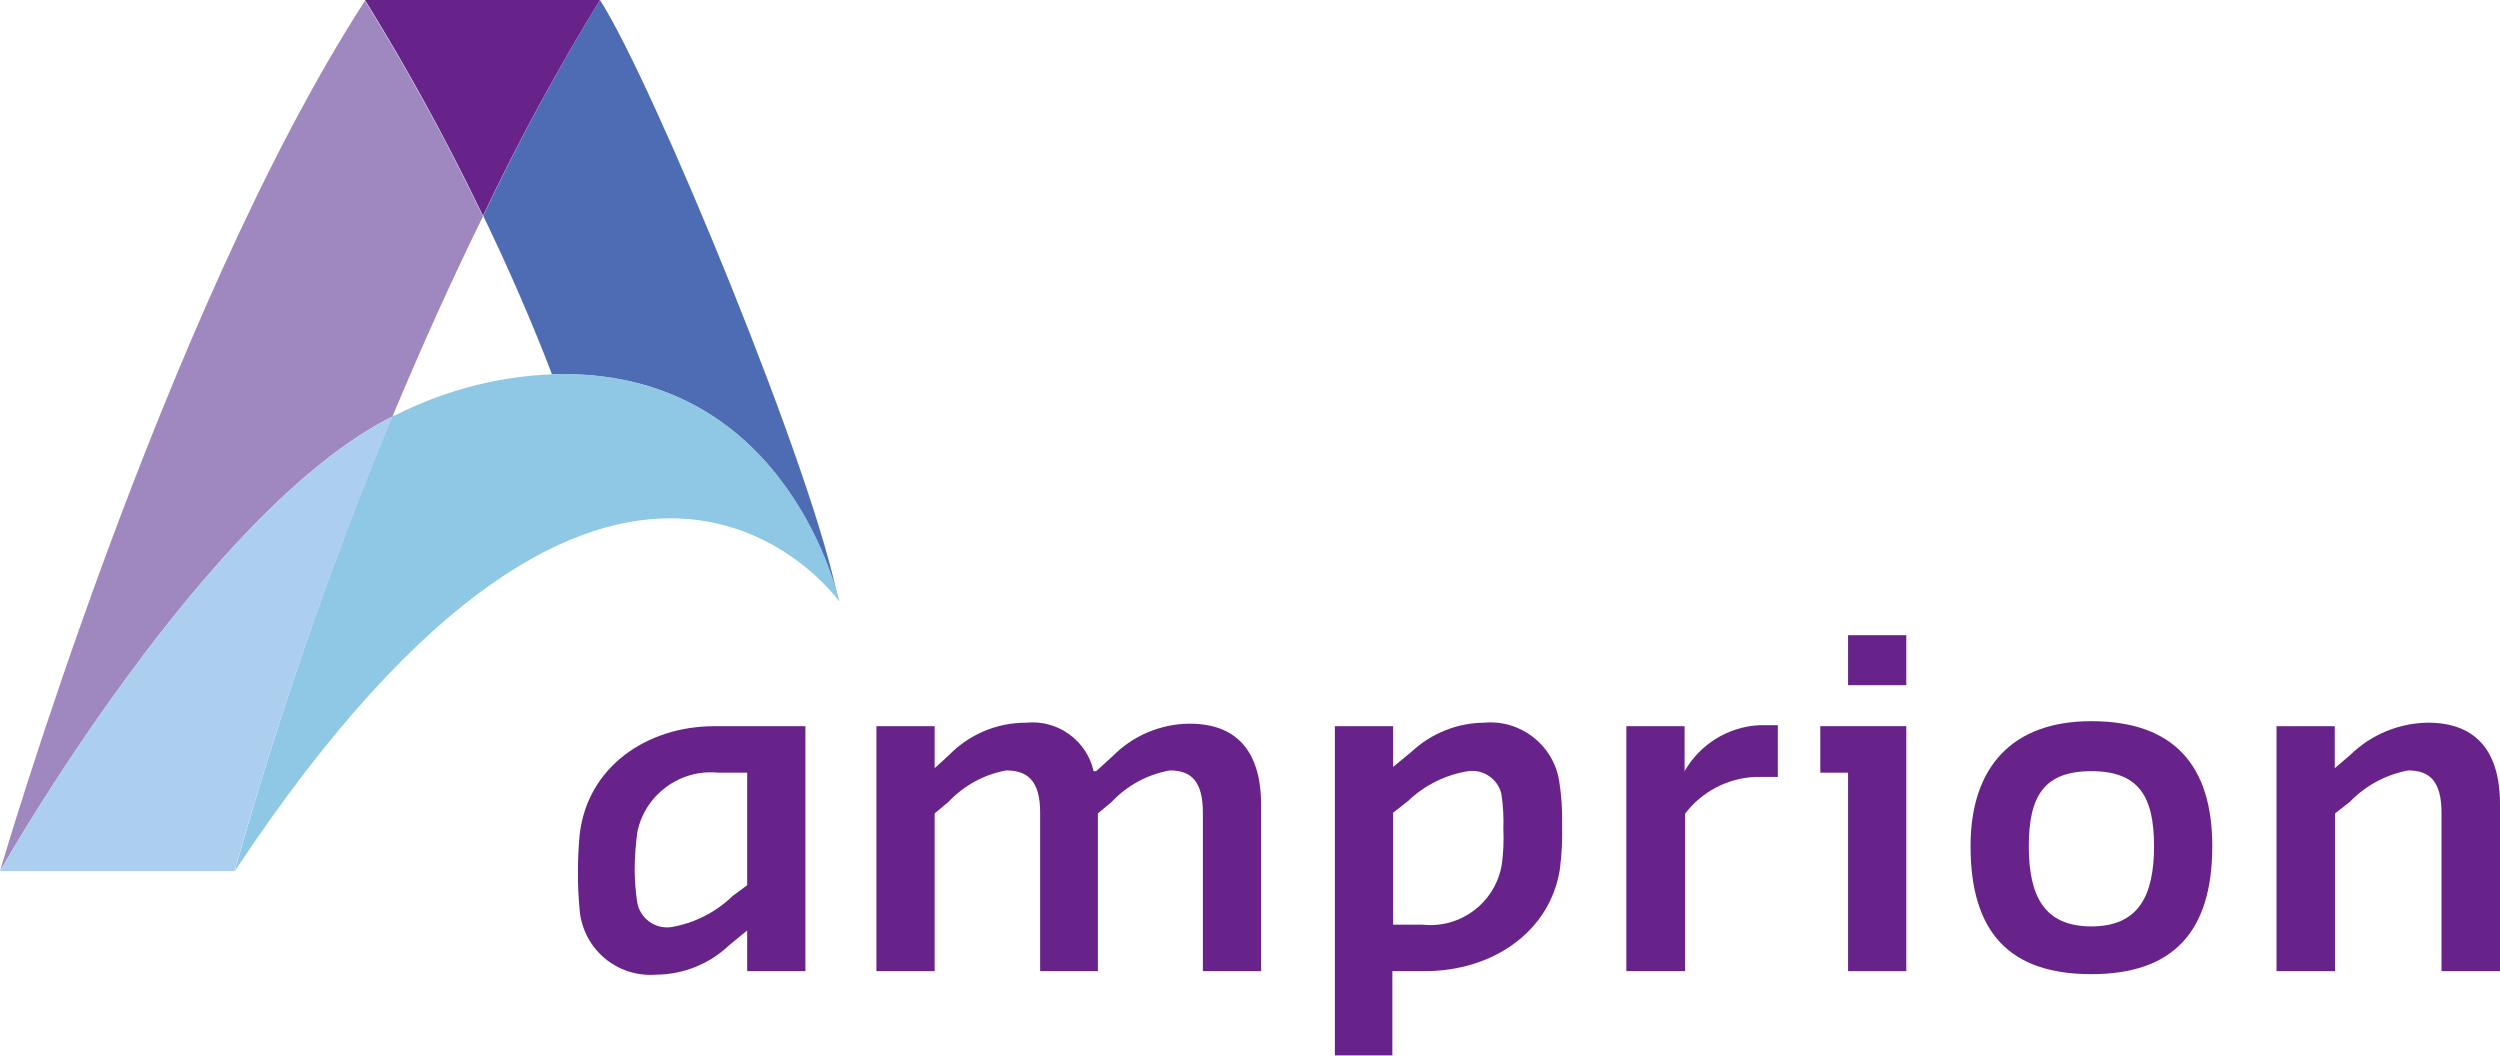
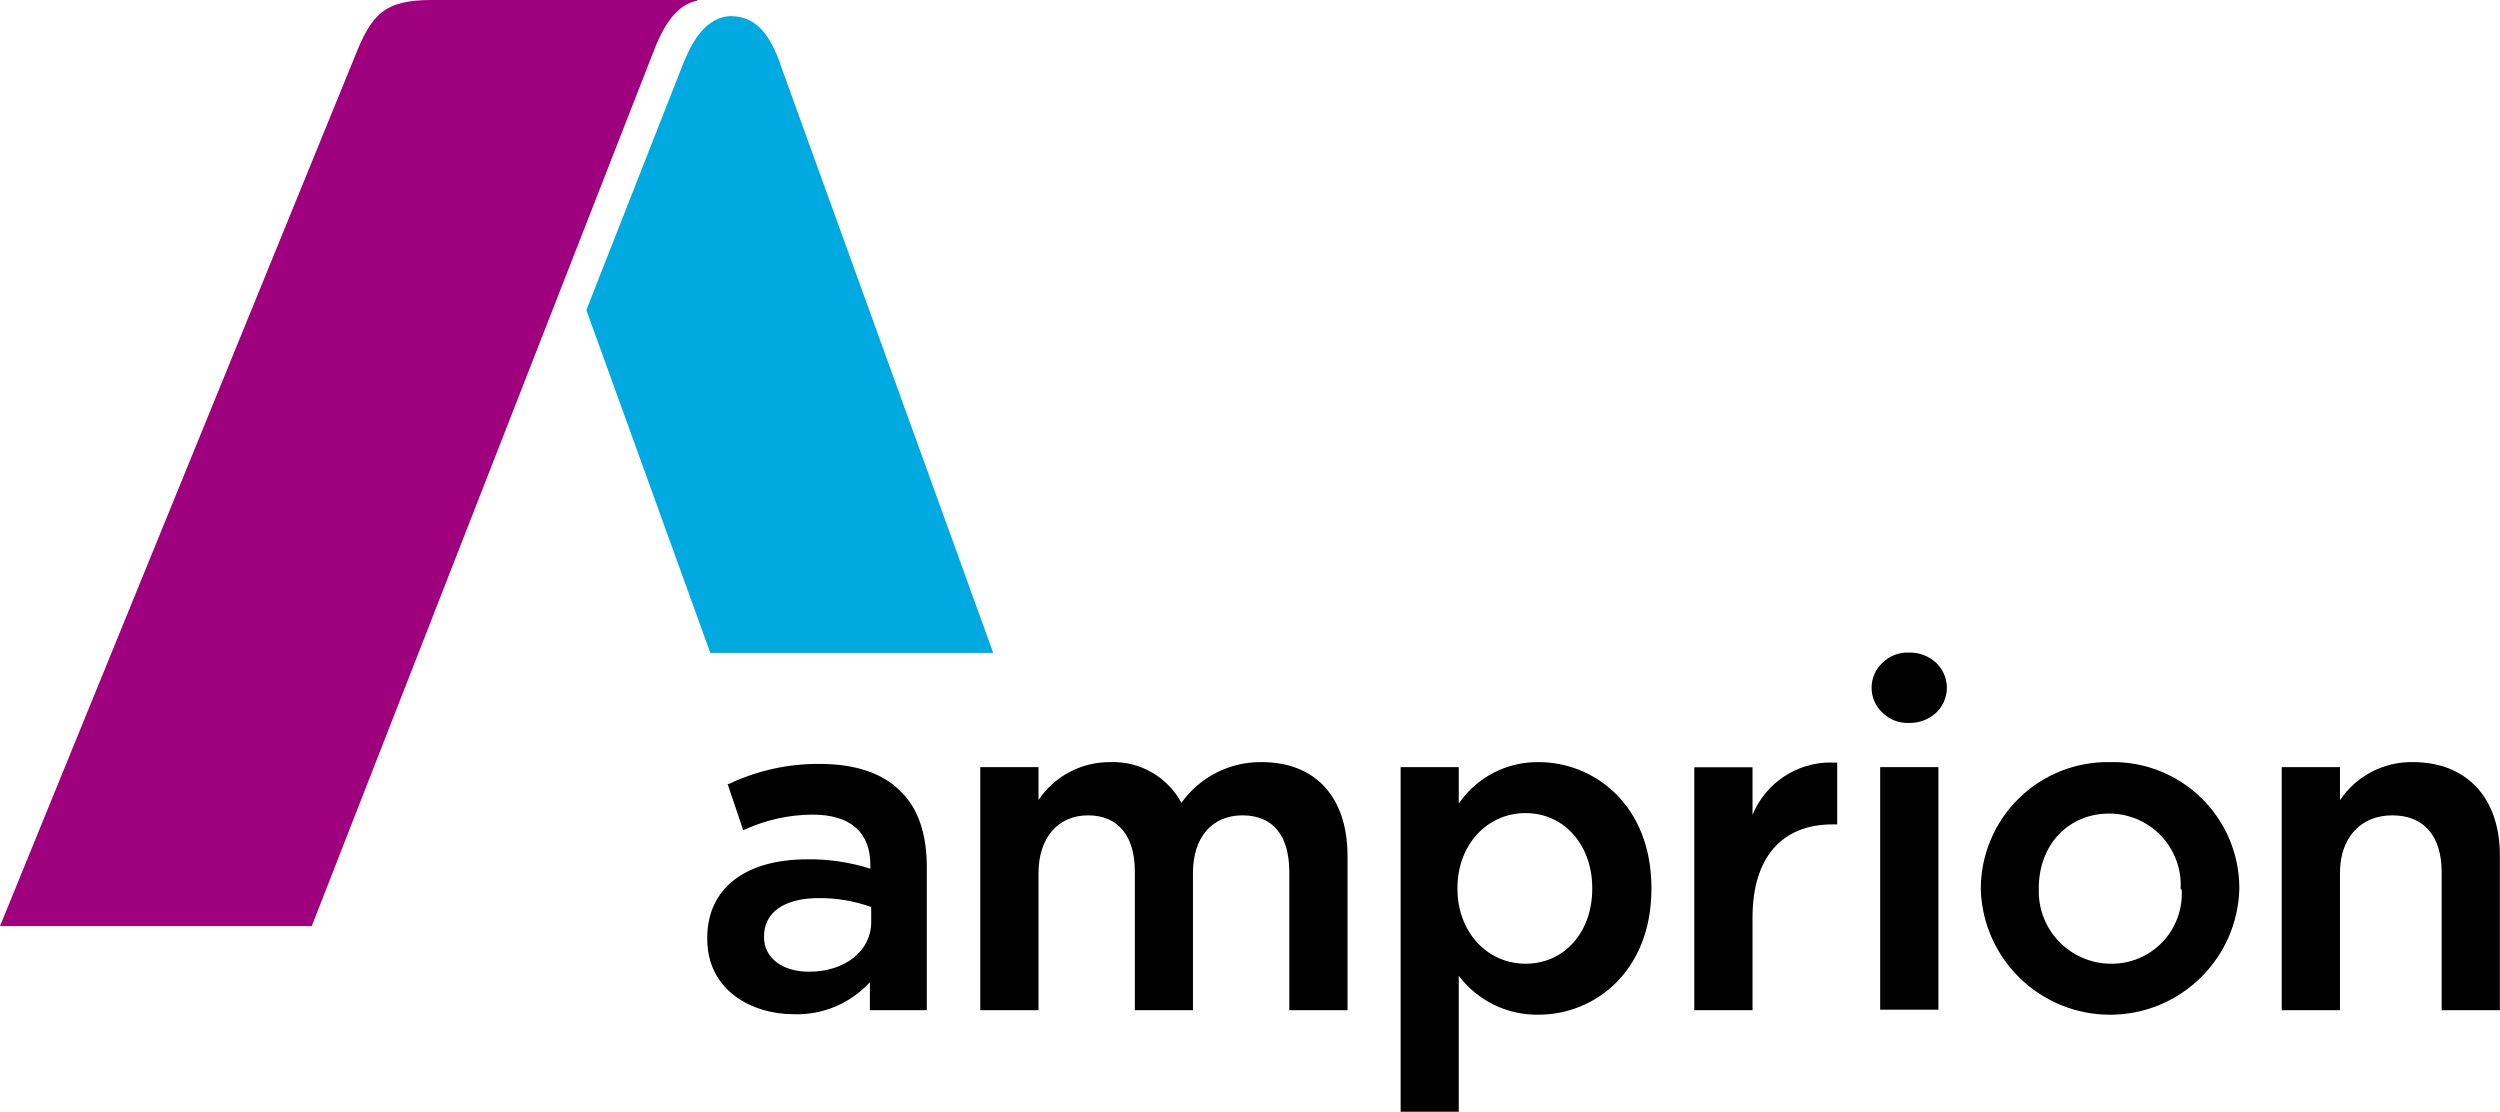
- <svg xmlns="http://www.w3.org/2000/svg" height="100%" width="100%" id="svg63" version="1.1" viewBox="0 0 100.01 42.22">
-   <defs id="defs31">
-     <style id="style2">.cls-1{fill:none;}.cls-2{fill:#672389;}.cls-3{fill:url(#linear-gradient);}.cls-4{fill:url(#linear-gradient-2);}.cls-5{fill:#8fc8e5;}.cls-6{fill:url(#linear-gradient-3);}</style>
-     <linearGradient gradientTransform="translate(2,61.15)" gradientUnits="userSpaceOnUse" y2="85.77" x2="34.58" y1="63.33" x1="22.09" id="linear-gradient">
-       <stop id="stop4" stop-color="#4d6cb3" offset="0.17" />
-       <stop id="stop6" stop-color="#2f2483" offset="0.86" />
-     </linearGradient>
-     <linearGradient gradientTransform="translate(2,61.15)" gradientUnits="userSpaceOnUse" y2="65.31" x2="13.04" y1="96.87" x1="10.57" id="linear-gradient-2">
-       <stop id="stop9" stop-color="#58348b" offset="0.23" />
-       <stop id="stop11" stop-color="#9e88bf" offset="0.91" />
-     </linearGradient>
-     <linearGradient gradientTransform="translate(2,61.15)" gradientUnits="userSpaceOnUse" y2="88.21" x2="17.4" y1="85.75" x1="3.42" id="linear-gradient-3">
-       <stop id="stop14" stop-color="#adcfef" offset="0.2" />
-       <stop id="stop16" stop-color="#a7caec" offset="0.28" />
-       <stop id="stop18" stop-color="#97bce3" offset="0.38" />
-       <stop id="stop20" stop-color="#7ca5d5" offset="0.49" />
-       <stop id="stop22" stop-color="#5684c1" offset="0.61" />
-       <stop id="stop24" stop-color="#265ba7" offset="0.74" />
-       <stop id="stop26" stop-color="#2459a6" offset="0.75" />
-       <stop id="stop28" stop-color="#0454a3" offset="0.85" />
-     </linearGradient>
+ <svg xmlns="http://www.w3.org/2000/svg" id="Ebene_1" data-name="Ebene 1" viewBox="0 0 209.94 93.36">
+   <defs>
+     <style>.cls-1{fill:#00a9e0;}.cls-2{fill:#9e007e;}</style>
  </defs>
-   <g transform="translate(-2,-61.15)" id="logo">
-     <path style="fill:#672389" id="path38" d="m 25.18,97.44 a 13.33,13.33 0 0 1 -0.06,-1.35 15,15 0 0 1 0.07,-1.56 c 0.31,-2.69 2.67,-4.33 5.4,-4.33 h 3.63 v 9.8 h -2.33 v -1.63 l -0.74,0.61 a 4.27,4.27 0 0 1 -2.9,1.16 2.84,2.84 0 0 1 -3.07,-2.7 m 6.71,-0.88 v -4.5 h -1.17 a 3,3 0 0 0 -3.22,2.35 11.19,11.19 0 0 0 -0.11,1.53 8.94,8.94 0 0 0 0.1,1.3 1.21,1.21 0 0 0 1.35,1 A 4.64,4.64 0 0 0 31.3,97 Z" class="cls-2" />
-     <path style="fill:#672389" id="path40" d="m 37.06,90.2 h 2.33 v 1.68 l 0.57,-0.52 a 4.3,4.3 0 0 1 3.1,-1.3 2.51,2.51 0 0 1 2.69,1.94 h 0.1 l 0.66,-0.6 a 4.37,4.37 0 0 1 3.08,-1.3 c 1.79,0 2.86,1 2.86,3.26 V 100 h -2.33 v -6.34 c 0,-1.26 -0.47,-1.69 -1.32,-1.69 a 4.2,4.2 0 0 0 -2.33,1.26 l -0.55,0.46 V 100 h -2.31 v -6.34 c 0,-1.26 -0.49,-1.69 -1.36,-1.69 a 4.21,4.21 0 0 0 -2.31,1.26 l -0.55,0.46 V 100 h -2.33 z" class="cls-2" />
-     <path style="fill:#672389" id="path42" d="m 55.4,90.2 h 2.33 v 1.63 l 0.74,-0.61 a 4.31,4.31 0 0 1 2.9,-1.16 2.79,2.79 0 0 1 3,2.31 9.7,9.7 0 0 1 0.12,1.77 11.61,11.61 0 0 1 -0.09,1.79 C 64,98.45 61.68,100 59,100 h -1.3 v 3.37 h -2.3 z m 2.33,3.46 v 4.48 h 1.17 a 2.9,2.9 0 0 0 3.18,-2.42 7.74,7.74 0 0 0 0.06,-1.4 7.49,7.49 0 0 0 -0.08,-1.42 1.2,1.2 0 0 0 -1.33,-0.9 4.5,4.5 0 0 0 -2.41,1.2 z" class="cls-2" />
-     <path style="fill:#672389" id="path44" d="m 67.06,90.2 h 2.33 V 92 a 3.66,3.66 0 0 1 3,-1.84 h 0.73 v 2.07 H 72.2 a 3.74,3.74 0 0 0 -2.79,1.47 v 6.3 h -2.35 z" class="cls-2" />
-     <path style="fill:#672389" id="path46" d="M 75.93,92.06 H 74.82 V 90.2 h 3.44 v 9.8 h -2.33 z m 0,-5.5 h 2.33 v 2 h -2.33 z" class="cls-2" />
-     <path style="fill:#672389" id="path48" d="m 80.83,95 c 0,-3.17 1.67,-5 4.83,-5 3.32,0 4.84,1.79 4.84,5 0,3.44 -1.58,5.12 -4.84,5.12 -3.26,0 -4.83,-1.66 -4.83,-5.12 m 7.34,0 c 0,-2 -0.62,-3 -2.51,-3 -1.89,0 -2.5,1 -2.5,3 0,2 0.62,3.21 2.5,3.21 1.88,0 2.51,-1.21 2.51,-3.21" class="cls-2" />
-     <path style="fill:#672389" id="path50" d="m 93.07,90.2 h 2.33 v 1.68 l 0.61,-0.52 a 4.53,4.53 0 0 1 3.12,-1.3 c 1.79,0 2.88,1 2.88,3.26 V 100 h -2.34 v -6.34 c 0,-1.26 -0.48,-1.69 -1.33,-1.69 A 4.35,4.35 0 0 0 96,93.23 l -0.59,0.46 V 100 h -2.34 z" class="cls-2" />
-     <path style="fill:url(#linear-gradient)" id="path52" d="m 26,61.15 a 91.52,91.52 0 0 0 -4.67,8.63 c 1.08,2.24 2,4.38 2.75,6.34 h 0.46 c 9.11,0 11,9.11 11,9.11 C 34.69,80.35 28.11,64.41 26,61.15 Z" class="cls-3" />
-     <path style="fill:#672389" id="path54" d="M 21.32,69.78 A 91.52,91.52 0 0 1 26,61.15 h -9.4 a 92,92 0 0 1 4.59,8.36 z" class="cls-2" />
-     <path style="fill:url(#linear-gradient-2)" id="path56" d="m 17.7,77.81 c 1.28,-3.06 2.51,-5.75 3.62,-8 L 21.19,69.54 A 92,92 0 0 0 16.6,61.18 C 8.5,73.71 2,96 2,96 2.17,95.69 10.22,81.56 17.7,77.81 Z" class="cls-4" />
-     <path style="fill:#8fc8e5" id="path58" d="M 24.53,76.11 A 15.23,15.23 0 0 0 17.8,77.77 H 17.7 A 161.45,161.45 0 0 0 11.39,96 C 26.78,72.76 35.58,85.22 35.58,85.22 c 0,0 -1.94,-9.11 -11.05,-9.11 z" class="cls-5" />
-     <path style="fill:url(#linear-gradient-3)" id="path60" d="m 2,96 h 9.38 A 161.45,161.45 0 0 1 17.7,77.81 C 10.22,81.56 2.17,95.69 2,96 Z" class="cls-6" />
-   </g>
+   <path d="M192.23,94a3,3,0,0,0,2.23.88,3.26,3.26,0,0,0,2.28-.84,2.89,2.89,0,0,0,0-4.23,3.26,3.26,0,0,0-2.28-.84,3,3,0,0,0-2.23.88,2.86,2.86,0,0,0,0,4.15Z" transform="translate(-34.17 -34.17)" />
+   <path d="M109.78,100.61c-1.45-1.5-3.79-2.29-6.76-2.29A17.44,17.44,0,0,0,95.39,100l-.12,0,1.31,3.88.14-.05a13.82,13.82,0,0,1,5.69-1.25c3.17,0,4.85,1.47,4.85,4.24v.3a16.88,16.88,0,0,0-5.26-.79c-5.29,0-8.44,2.47-8.44,6.61V113c0,4.36,3.76,6.34,7.26,6.34a8.28,8.28,0,0,0,6.4-2.69V119H112v-12C112,104.16,111.25,102,109.78,100.61Zm-2.45,11c0,2.41-2.19,4.16-5.22,4.16-2.26,0-3.78-1.17-3.78-2.9v-.08c0-2,1.71-3.2,4.58-3.2a12.63,12.63,0,0,1,4.42.75Z" transform="translate(-34.17 -34.17)" />
+   <path d="M140.13,98.17a8.14,8.14,0,0,0-6.75,3.42,6.5,6.5,0,0,0-6-3.42,7.18,7.18,0,0,0-6,3.18V98.59h-4.89V119h4.89V107.48c0-2.94,1.63-4.84,4.16-4.84s3.93,1.72,3.93,4.73V119h4.88V107.48c0-3,1.6-4.84,4.16-4.84s3.93,1.69,3.93,4.77V119h4.89V106C147.31,101.1,144.63,98.17,140.13,98.17Z" transform="translate(-34.17 -34.17)" />
+   <path d="M163.38,98.17a8,8,0,0,0-6.71,3.48V98.59h-4.88v28.94h4.88V116.11a8.22,8.22,0,0,0,6.71,3.27c4.7,0,9.47-3.63,9.47-10.57v-.07C172.85,101.8,168.08,98.17,163.38,98.17Zm4.5,10.64c0,3.65-2.35,6.29-5.6,6.29s-5.72-2.7-5.72-6.29v-.07c0-3.59,2.46-6.29,5.72-6.29s5.6,2.7,5.6,6.29Z" transform="translate(-34.17 -34.17)" />
+   <path d="M187.94,98.2a7.09,7.09,0,0,0-6.6,4.4v-4h-4.89V119h4.89v-7.79c0-5,2.44-7.81,6.71-7.81h.4V98.21h-.51Z" transform="translate(-34.17 -34.17)" />
+   <rect x="157.89" y="64.42" width="4.89" height="20.37" />
+   <path d="M236.81,98.17a7.22,7.22,0,0,0-6.14,3.2V98.59h-4.89V119h4.89V107.48c0-2.94,1.72-4.84,4.39-4.84s4.15,1.74,4.15,4.77V119h4.89V106C244.1,101.17,241.31,98.17,236.81,98.17Z" transform="translate(-34.17 -34.17)" />
+   <path class="cls-1" d="M117.58,89S99.8,39.83,99.68,39.52v0l0-.06c-.8-2.07-1.77-3.91-4.18-3.94-2,.12-3.16,1.89-4.13,4.43L83.41,60.21C88.32,73.77,93.82,89,93.82,89Z" transform="translate(-34.17 -34.17)" />
+   <path class="cls-2" d="M92.74,34.17H70.46c-4,0-5.09,1.15-6.53,4.84L34.17,111.94H60.35L89,38.63c.89-2.37,2-4.07,3.72-4.4a0,0,0,1,0,0-.06Z" transform="translate(-34.17 -34.17)" />
+   <path d="M211.38,98.17a10.65,10.65,0,0,0-10.87,10.64v.08a10.86,10.86,0,0,0,21.71-.08v-.07A10.59,10.59,0,0,0,211.38,98.17Zm6,10.72a5.88,5.88,0,0,1-6,6.21,6.08,6.08,0,0,1-6-6.29v-.07c0-3.62,2.48-6.25,5.91-6.25a6,6,0,0,1,6,6.32Z" transform="translate(-34.17 -34.17)" />
</svg>
